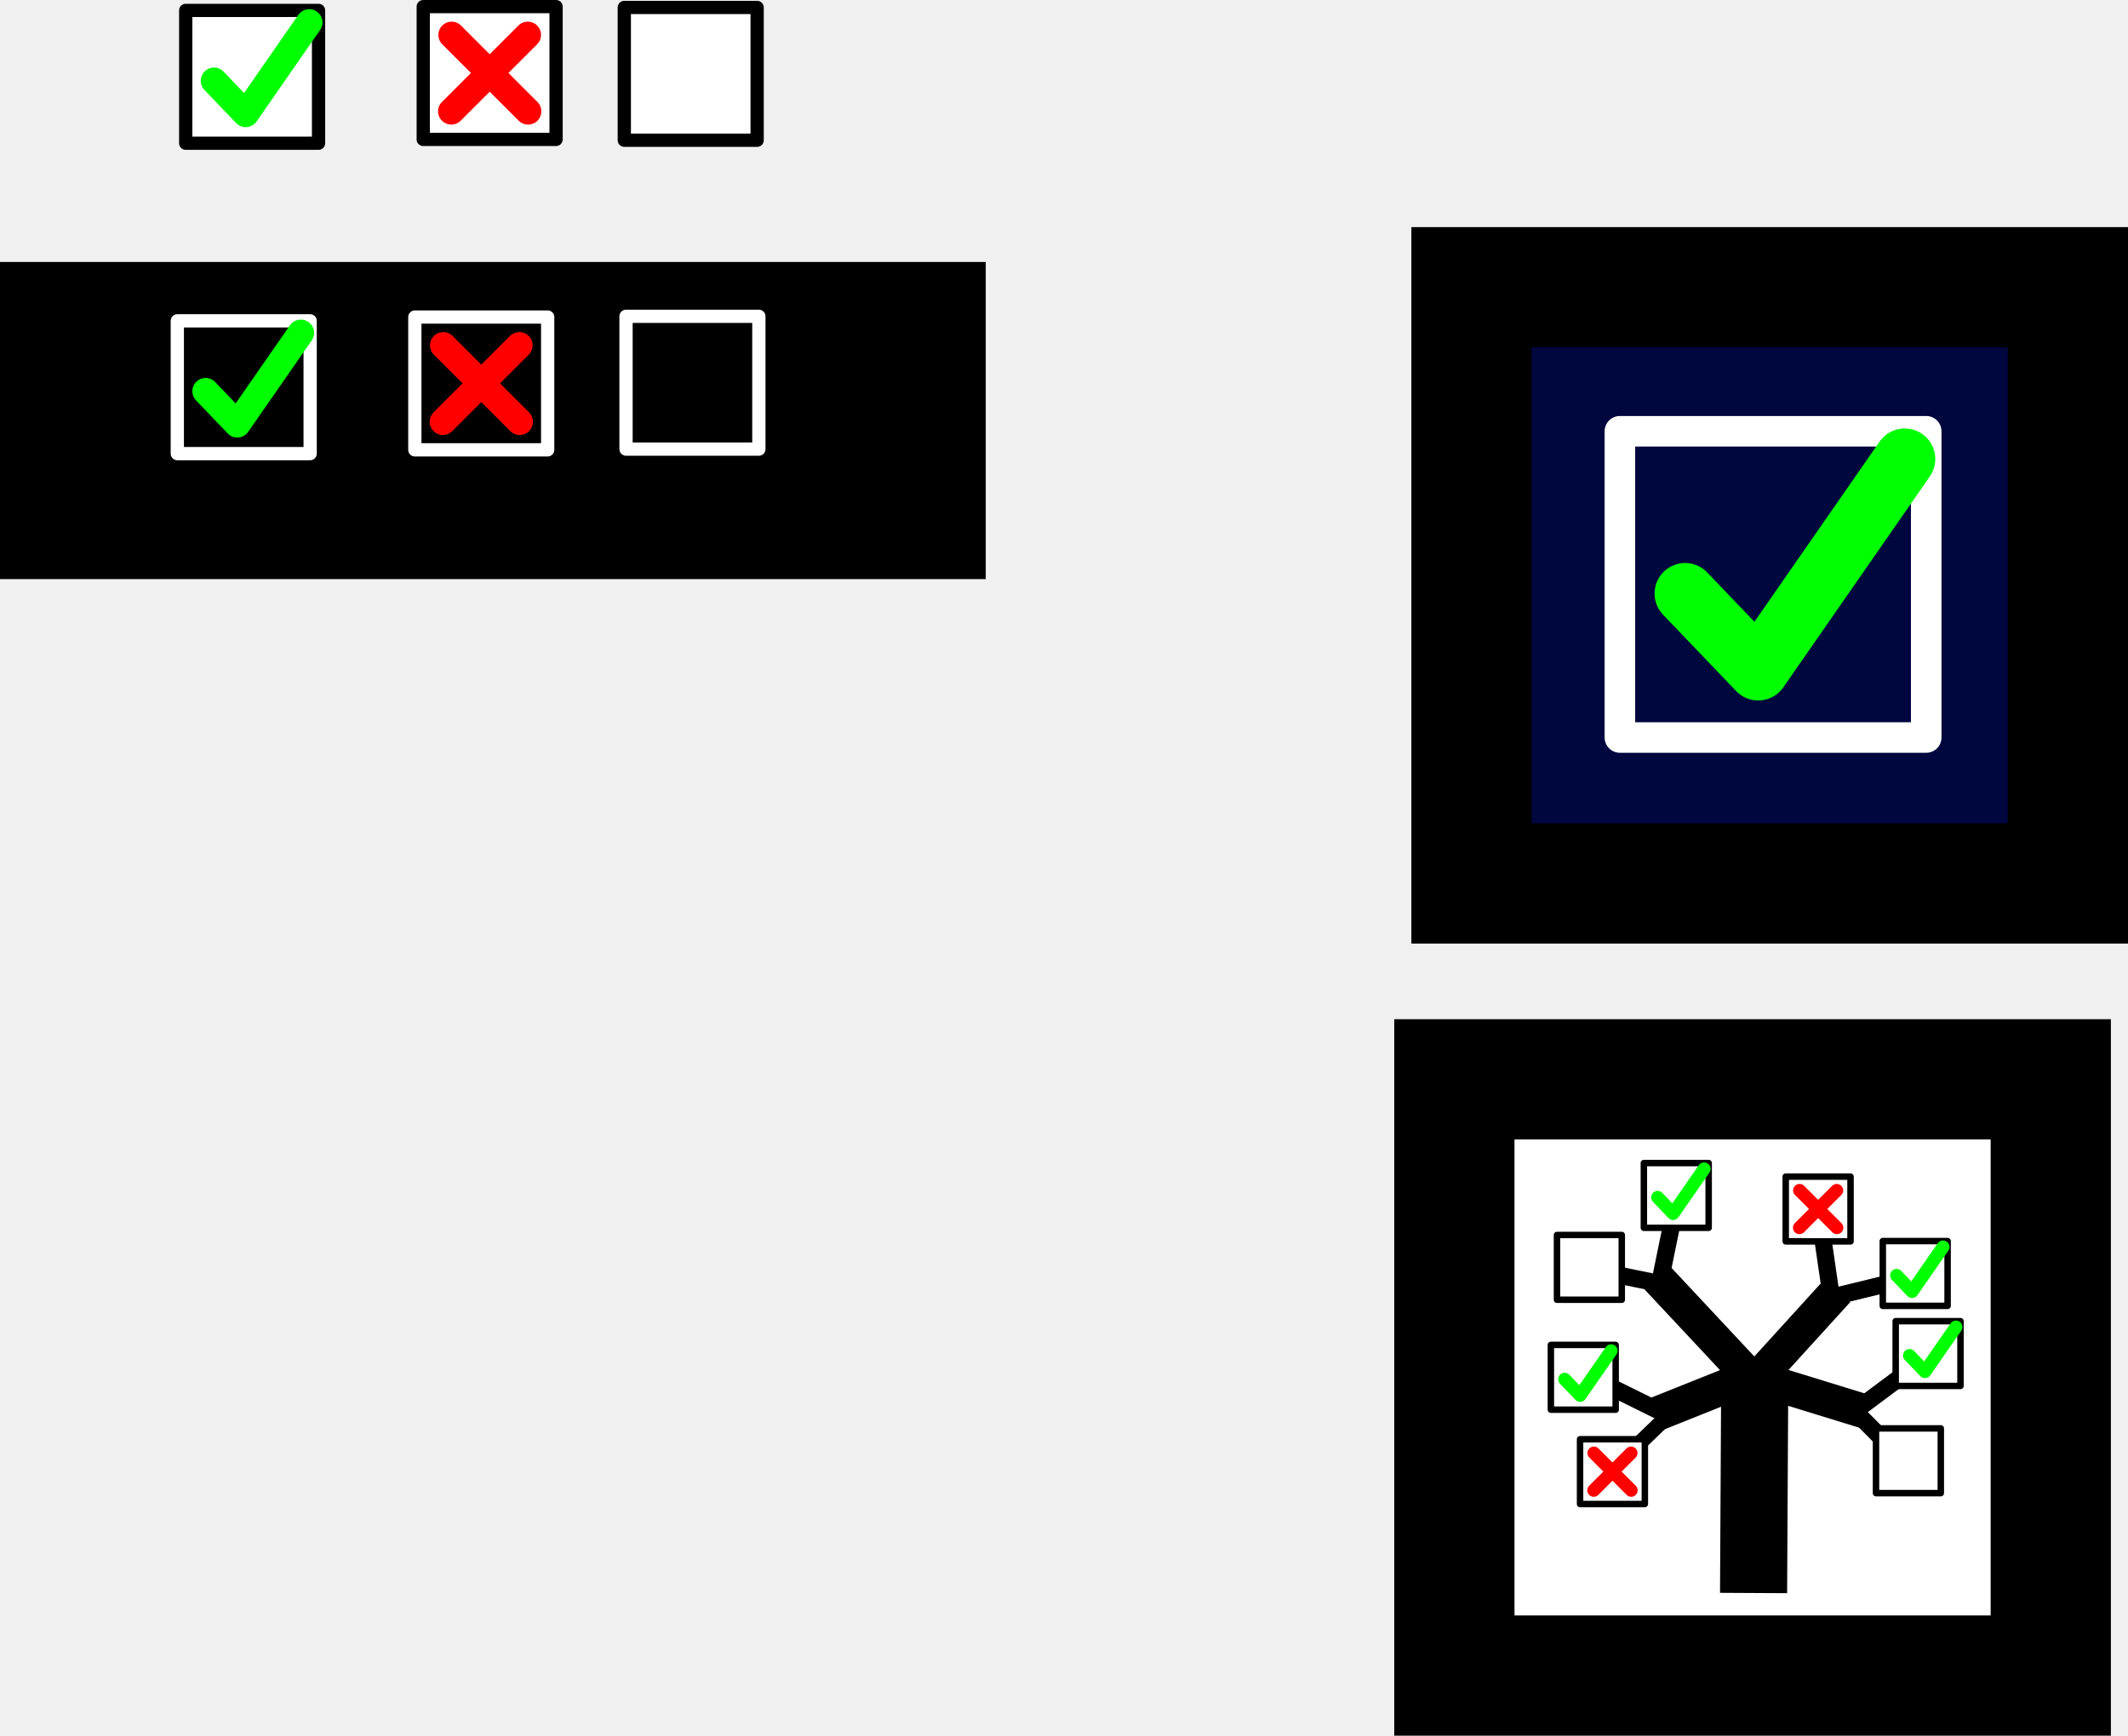
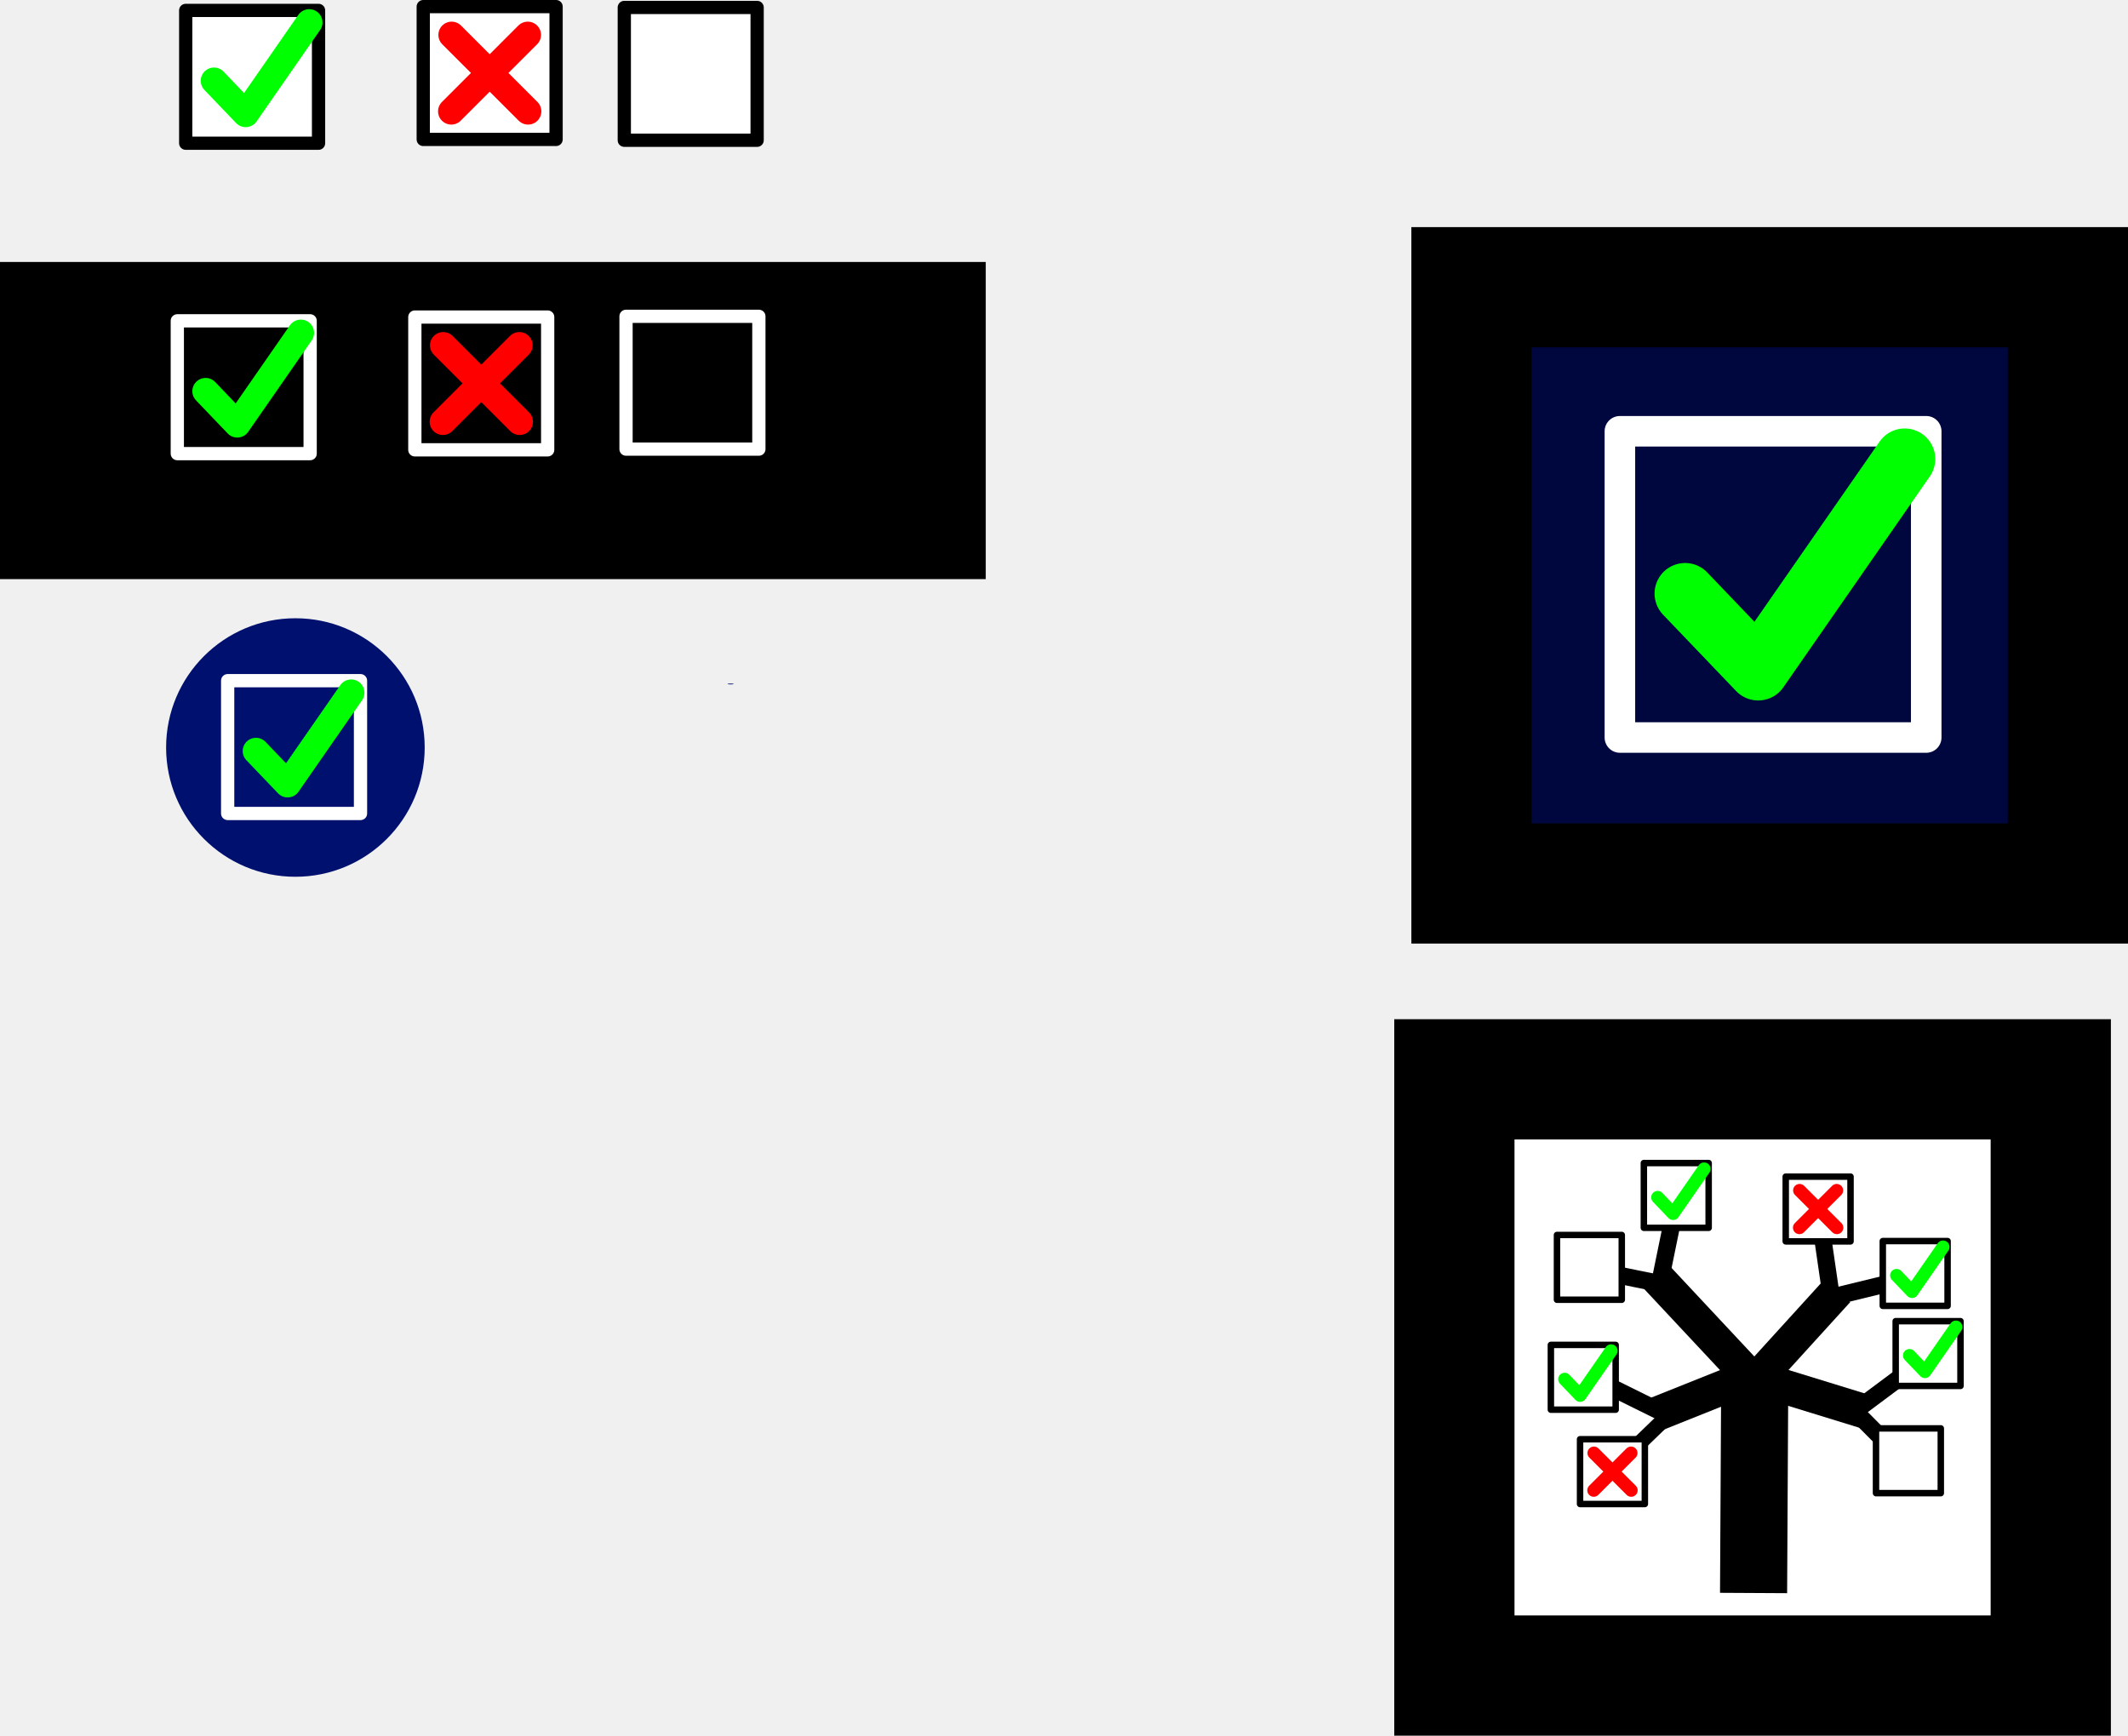
<svg xmlns="http://www.w3.org/2000/svg" width="321.164mm" height="262.017mm" viewBox="0 0 321.164 262.017" version="1.1" id="svg3007">
  <defs id="defs3004" />
  <g id="layer1" transform="translate(-36.39103,-8.738513)">
    <rect style="fill:#000000;fill-opacity:1;stroke:none;stroke-width:6.161;stroke-linecap:round;stroke-linejoin:round;stroke-dasharray:none;stroke-opacity:1" id="rect6643" width="148.772" height="47.878" x="36.391" y="48.285" />
    <rect style="fill:#ffffff;fill-opacity:1;stroke:#000000;stroke-width:2;stroke-linecap:round;stroke-linejoin:round;stroke-dasharray:none;stroke-opacity:1" id="rect3182-9-7" width="20.048" height="20.048" x="130.612" y="9.864" />
    <rect style="fill:none;fill-opacity:1;stroke:#ffffff;stroke-width:2;stroke-linecap:round;stroke-linejoin:round;stroke-dasharray:none;stroke-opacity:1" id="rect3182-9-6-9" width="20.048" height="20.048" x="130.873" y="56.49" />
    <g id="g6675" transform="translate(16.335,-60.291)">
      <rect style="fill:none;fill-opacity:1;stroke:#ffffff;stroke-width:2;stroke-linecap:round;stroke-linejoin:round;stroke-dasharray:none;stroke-opacity:1" id="rect3182-9-6" width="20.048" height="20.048" x="82.665" y="116.89" />
      <g id="g9516">
        <path style="fill:none;stroke:#ff0000;stroke-width:4;stroke-linecap:round;stroke-linejoin:round;stroke-dasharray:none;stroke-opacity:1" d="m 86.95,121.159 11.538,11.538" id="path5619-1" />
        <path style="fill:none;stroke:#ff0000;stroke-width:4;stroke-linecap:round;stroke-linejoin:round;stroke-dasharray:none;stroke-opacity:1" d="M 98.439,121.158 86.901,132.697" id="path5619-2-8" />
      </g>
    </g>
    <g id="g6688" transform="translate(16.335,-60.291)">
      <rect style="fill:none;fill-opacity:1;stroke:#ffffff;stroke-width:2;stroke-linecap:round;stroke-linejoin:round;stroke-dasharray:none;stroke-opacity:1" id="rect3182-6" width="20.048" height="20.048" x="46.816" y="117.461" />
      <path style="fill:none;stroke:#00ff00;stroke-width:4;stroke-linecap:round;stroke-linejoin:round;stroke-dasharray:none;stroke-opacity:1" d="m 51.085,128.085 4.783,4.999 9.589,-13.807" id="path4807-2" />
+     </g>
+     <g id="g6688-36" transform="translate(23.93559,-5.967307)">
+       <circle style="fill:#00106e;fill-opacity:1;stroke-width:3.665;stroke-linejoin:round" id="path6152" cx="57.038" cy="127.551" r="19.513" />
+       <rect style="fill:none;fill-opacity:1;stroke:#ffffff;stroke-width:2;stroke-linecap:round;stroke-linejoin:round;stroke-dasharray:none;stroke-opacity:1" id="rect3182-6-7" width="20.048" height="20.048" x="46.816" y="117.461" />
+       <path style="fill:none;stroke:#00ff00;stroke-width:4;stroke-linecap:round;stroke-linejoin:round;stroke-dasharray:none;stroke-opacity:1" d="m 51.085,128.085 4.783,4.999 9.589,-13.807" id="path4807-2-5" />
    </g>
    <g id="g1715" transform="translate(-103.1603,-68.49033)">
      <g id="g1844-2" transform="matrix(0.452344,0,0,0.452344,362.4922,79.55039)" style="display:inline">
        <rect style="fill:#000000;fill-opacity:1;stroke-width:4;stroke-linejoin:round" id="rect1407-5-7" width="108.156" height="108.156" x="244.407" y="179.364" transform="matrix(2.210707,0,0,2.210707,-562.2706,-325.8581)" />
        <rect style="display:inline;fill:#00063e;fill-opacity:1;stroke-width:5.875;stroke-linejoin:round" id="rect1407-5-3-0" width="158.862" height="158.862" x="18.164" y="110.783" />
      </g>
      <g id="g6688-3" transform="matrix(2.305975,0,0,2.305975,276.0745,-128.5281)">
        <rect style="fill:none;fill-opacity:1;stroke:#ffffff;stroke-width:2;stroke-linecap:round;stroke-linejoin:round;stroke-dasharray:none;stroke-opacity:1" id="rect3182-6-6" width="20.048" height="20.048" x="46.816" y="117.461" />
        <path style="fill:none;stroke:#00ff00;stroke-width:4;stroke-linecap:round;stroke-linejoin:round;stroke-dasharray:none;stroke-opacity:1" d="m 51.085,128.085 4.783,4.999 9.589,-13.807" id="path4807-2-7" />
      </g>
    </g>
    <g id="g6675-2" transform="translate(17.60319,-107.1517)">
      <rect style="fill:#ffffff;fill-opacity:1;stroke:#000000;stroke-width:2;stroke-linecap:round;stroke-linejoin:round;stroke-dasharray:none;stroke-opacity:1" id="rect3182-9-6-6" width="20.048" height="20.048" x="82.665" y="116.89" />
      <g id="g9516-6">
        <path style="fill:none;stroke:#ff0000;stroke-width:4;stroke-linecap:round;stroke-linejoin:round;stroke-dasharray:none;stroke-opacity:1" d="m 86.95,121.159 11.538,11.538" id="path5619-1-4" />
        <path style="fill:none;stroke:#ff0000;stroke-width:4;stroke-linecap:round;stroke-linejoin:round;stroke-dasharray:none;stroke-opacity:1" d="M 98.439,121.158 86.901,132.697" id="path5619-2-8-9" />
      </g>
    </g>
    <g id="g6688-5" transform="translate(17.60319,-107.1517)">
      <rect style="fill:#ffffff;fill-opacity:1;stroke:#000000;stroke-width:2;stroke-linecap:round;stroke-linejoin:round;stroke-dasharray:none;stroke-opacity:1" id="rect3182-6-0" width="20.048" height="20.048" x="46.816" y="117.461" />
      <path style="fill:none;stroke:#00ff00;stroke-width:4;stroke-linecap:round;stroke-linejoin:round;stroke-dasharray:none;stroke-opacity:1" d="m 51.085,128.085 4.783,4.999 9.589,-13.807" id="path4807-2-4" />
    </g>
    <g id="g6422">
      <g id="g1844" transform="matrix(0.452344,0,0,0.452344,256.7482,130.6357)" style="display:inline">
        <rect style="fill:#000000;fill-opacity:1;stroke-width:4;stroke-linejoin:round" id="rect1407-5" width="108.156" height="108.156" x="244.407" y="179.364" transform="matrix(2.210707,0,0,2.210707,-562.2706,-325.8581)" />
        <rect style="display:inline;fill:#ffffff;fill-opacity:1;stroke-width:5.875;stroke-linejoin:round" id="rect1407-5-3" width="158.862" height="158.862" x="18.164" y="110.783" />
      </g>
      <g id="g9504" transform="matrix(0.5272513,0,0,0.5272513,249.3723,118.2702)">
        <g id="g1816" transform="matrix(0.9251693,0,0,0.9251693,5.539101,23.20155)">
          <g id="g8796" transform="matrix(7.092963,0,0,7.092963,-570.3338,-1527.092)">
            <path style="fill:none;stroke:#000000;stroke-width:2.927;stroke-linecap:butt;stroke-linejoin:miter;stroke-dasharray:none;stroke-opacity:1" d="m 94.499,249.609 0.053,-9.76" id="path8252" />
            <path style="fill:none;stroke:#000000;stroke-width:1.5;stroke-linecap:butt;stroke-linejoin:miter;stroke-dasharray:none;stroke-opacity:1" d="m 90.238,235.793 4.19,4.483" id="path8254" />
            <path style="fill:none;stroke:#000000;stroke-width:1.5;stroke-linecap:butt;stroke-linejoin:miter;stroke-dasharray:none;stroke-opacity:1" d="m 99.409,241.705 -4.876,-1.501" id="path8256" />
            <path style="fill:none;stroke:#000000;stroke-width:1.5;stroke-linecap:butt;stroke-linejoin:miter;stroke-dasharray:none;stroke-opacity:1" d="m 98.158,236.415 -3.677,4.044" id="path8258" />
            <path style="fill:none;stroke:#000000;stroke-width:1.5;stroke-linecap:butt;stroke-linejoin:miter;stroke-dasharray:none;stroke-opacity:1" d="m 90.207,241.823 4.3,-1.719" id="path8260" />
            <path style="fill:none;stroke:#000000;stroke-width:0.75;stroke-linecap:butt;stroke-linejoin:miter;stroke-dasharray:none;stroke-opacity:1" d="m 90.782,241.865 -2.583,-1.277" id="path8262" />
            <path style="fill:none;stroke:#000000;stroke-width:0.662;stroke-linecap:butt;stroke-linejoin:miter;stroke-dasharray:none;stroke-opacity:1" d="m 88.717,243.851 2.158,-2.085" id="path8264" />
            <path style="fill:none;stroke:#000000;stroke-width:0.75;stroke-linecap:butt;stroke-linejoin:miter;stroke-dasharray:none;stroke-opacity:1" d="m 90.281,236.081 -3.194,-0.648" id="path8266" />
            <path style="fill:none;stroke:#000000;stroke-width:0.75;stroke-linecap:butt;stroke-linejoin:miter;stroke-dasharray:none;stroke-opacity:1" d="m 90.446,235.889 0.606,-2.962" id="path8268" />
            <path style="fill:none;stroke:#000000;stroke-width:0.75;stroke-linecap:butt;stroke-linejoin:miter;stroke-dasharray:none;stroke-opacity:1" d="m 97.874,236.584 -0.455,-3.129" id="path8274" />
            <path style="fill:none;stroke:#000000;stroke-width:0.75;stroke-linecap:butt;stroke-linejoin:miter;stroke-dasharray:none;stroke-opacity:1" d="m 97.992,236.681 3.253,-0.793" id="path8276" />
            <path style="fill:none;stroke:#000000;stroke-width:0.75;stroke-linecap:butt;stroke-linejoin:miter;stroke-dasharray:none;stroke-opacity:1" d="m 98.877,241.7 2.813,-2.098" id="path8278" />
            <path style="fill:none;stroke:#000000;stroke-width:0.75;stroke-linecap:butt;stroke-linejoin:miter;stroke-dasharray:none;stroke-opacity:1" d="m 99.116,241.878 1.915,1.929" id="path8280" />
          </g>
          <g id="g11314" transform="translate(-7.140364,-5.460279)">
            <rect style="fill:#ffffff;fill-opacity:1;stroke:#000000;stroke-width:2;stroke-linecap:round;stroke-linejoin:round;stroke-dasharray:none;stroke-opacity:1" id="rect3182-9-7-8" width="20.048" height="20.048" x="144.964" y="197.887" />
            <rect style="fill:#ffffff;fill-opacity:1;stroke:#000000;stroke-width:2;stroke-linecap:round;stroke-linejoin:round;stroke-dasharray:none;stroke-opacity:1" id="rect3182-9-7-5" width="20.048" height="20.048" x="46.259" y="138.034" />
            <g id="g6675-2-6" transform="translate(34.36815,3.082639)">
              <rect style="fill:#ffffff;fill-opacity:1;stroke:#000000;stroke-width:2;stroke-linecap:round;stroke-linejoin:round;stroke-dasharray:none;stroke-opacity:1" id="rect3182-9-6-6-3" width="20.048" height="20.048" x="82.665" y="116.89" />
              <g id="g9516-6-9">
                <path style="fill:none;stroke:#ff0000;stroke-width:4;stroke-linecap:round;stroke-linejoin:round;stroke-dasharray:none;stroke-opacity:1" d="m 86.95,121.159 11.538,11.538" id="path5619-1-4-4" />
                <path style="fill:none;stroke:#ff0000;stroke-width:4;stroke-linecap:round;stroke-linejoin:round;stroke-dasharray:none;stroke-opacity:1" d="M 98.439,121.158 86.901,132.697" id="path5619-2-8-9-8" />
              </g>
            </g>
            <g id="g6675-2-1" transform="translate(-29.2651,84.35678)">
              <rect style="fill:#ffffff;fill-opacity:1;stroke:#000000;stroke-width:2;stroke-linecap:round;stroke-linejoin:round;stroke-dasharray:none;stroke-opacity:1" id="rect3182-9-6-6-2" width="20.048" height="20.048" x="82.665" y="116.89" />
              <g id="g9516-6-93">
                <path style="fill:none;stroke:#ff0000;stroke-width:4;stroke-linecap:round;stroke-linejoin:round;stroke-dasharray:none;stroke-opacity:1" d="m 86.95,121.159 11.538,11.538" id="path5619-1-4-9" />
                <path style="fill:none;stroke:#ff0000;stroke-width:4;stroke-linecap:round;stroke-linejoin:round;stroke-dasharray:none;stroke-opacity:1" d="M 98.439,121.158 86.901,132.697" id="path5619-2-8-9-0" />
              </g>
            </g>
            <g id="g6688-5-77" transform="translate(100.2487,22.46318)">
              <rect style="fill:#ffffff;fill-opacity:1;stroke:#000000;stroke-width:2;stroke-linecap:round;stroke-linejoin:round;stroke-dasharray:none;stroke-opacity:1" id="rect3182-6-0-11" width="20.048" height="20.048" x="46.816" y="117.461" />
              <path style="fill:none;stroke:#00ff00;stroke-width:4;stroke-linecap:round;stroke-linejoin:round;stroke-dasharray:none;stroke-opacity:1" d="m 51.085,128.085 4.783,4.999 9.589,-13.807" id="path4807-2-4-59" />
            </g>
            <g id="g6688-5-776" transform="translate(104.2389,47.24444)">
              <rect style="fill:#ffffff;fill-opacity:1;stroke:#000000;stroke-width:2;stroke-linecap:round;stroke-linejoin:round;stroke-dasharray:none;stroke-opacity:1" id="rect3182-6-0-7" width="20.048" height="20.048" x="46.816" y="117.461" />
              <path style="fill:none;stroke:#00ff00;stroke-width:4;stroke-linecap:round;stroke-linejoin:round;stroke-dasharray:none;stroke-opacity:1" d="m 51.085,128.085 4.783,4.999 9.589,-13.807" id="path4807-2-4-3" />
            </g>
            <g id="g6688-5-6" transform="translate(-2.446516,54.59482)">
              <rect style="fill:#ffffff;fill-opacity:1;stroke:#000000;stroke-width:2;stroke-linecap:round;stroke-linejoin:round;stroke-dasharray:none;stroke-opacity:1" id="rect3182-6-0-1" width="20.048" height="20.048" x="46.816" y="117.461" />
              <path style="fill:none;stroke:#00ff00;stroke-width:4;stroke-linecap:round;stroke-linejoin:round;stroke-dasharray:none;stroke-opacity:1" d="m 51.085,128.085 4.783,4.999 9.589,-13.807" id="path4807-2-4-5" />
            </g>
            <g id="g6688-5-7" transform="translate(26.32495,-1.688047)">
              <rect style="fill:#ffffff;fill-opacity:1;stroke:#000000;stroke-width:2;stroke-linecap:round;stroke-linejoin:round;stroke-dasharray:none;stroke-opacity:1" id="rect3182-6-0-2" width="20.048" height="20.048" x="46.816" y="117.461" />
              <path style="fill:none;stroke:#00ff00;stroke-width:4;stroke-linecap:round;stroke-linejoin:round;stroke-dasharray:none;stroke-opacity:1" d="m 51.085,128.085 4.783,4.999 9.589,-13.807" id="path4807-2-4-7" />
            </g>
          </g>
        </g>
      </g>
    </g>
+     <ellipse style="fill:#00106e;fill-opacity:1;stroke-width:4;stroke-linejoin:round" id="path6148" cx="146.656" cy="111.992" rx="0.463" ry="0.066" />
  </g>
</svg>
